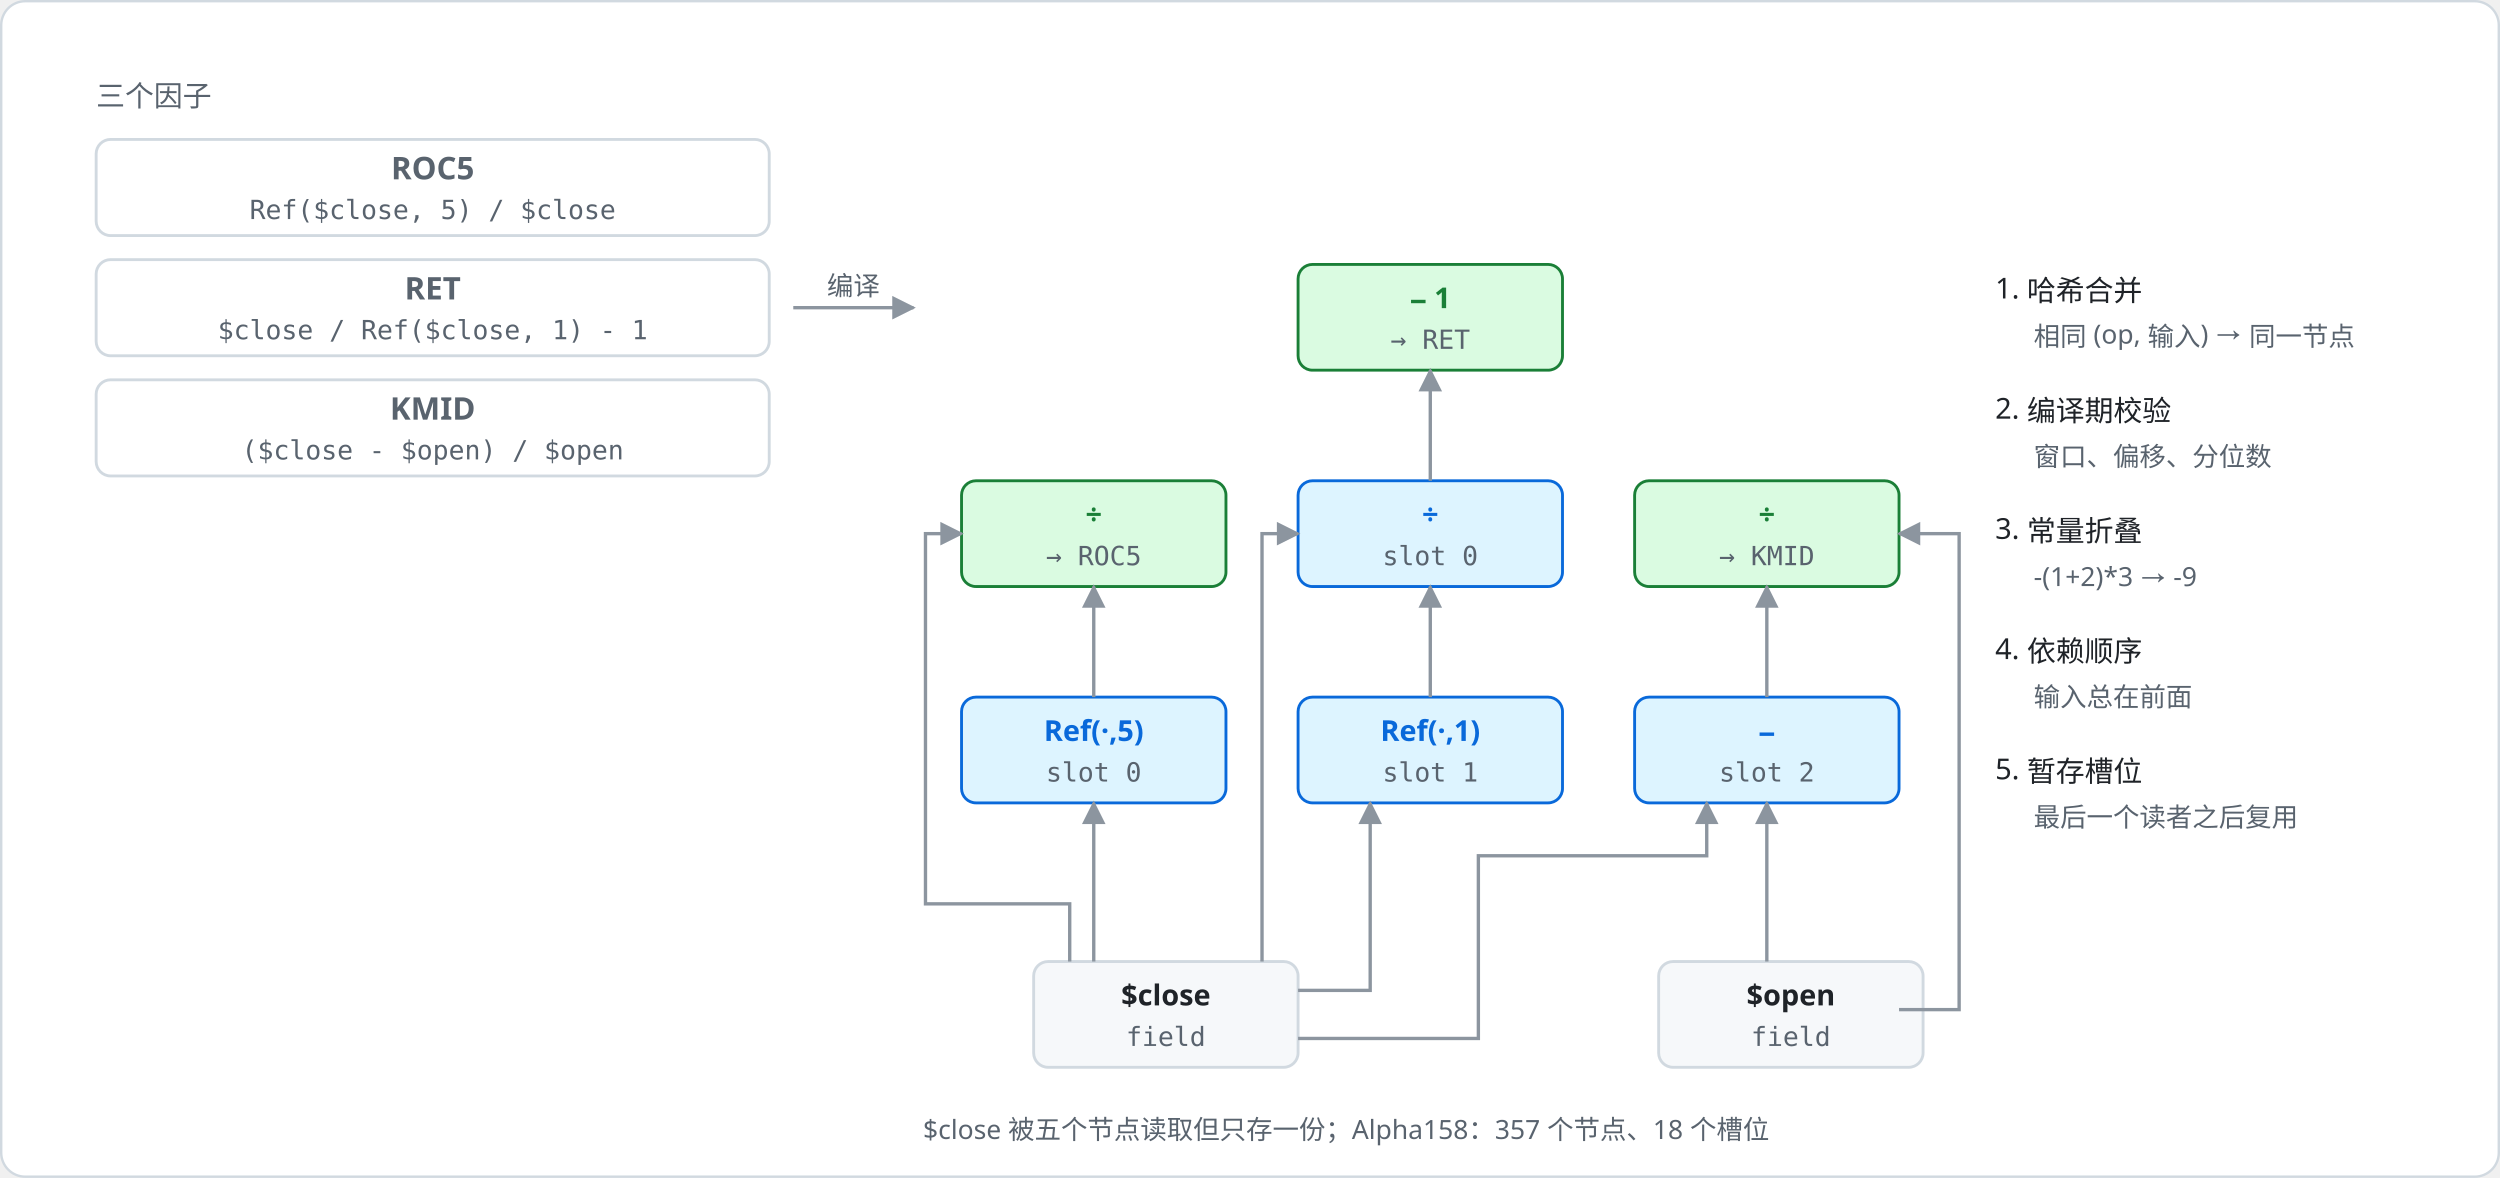
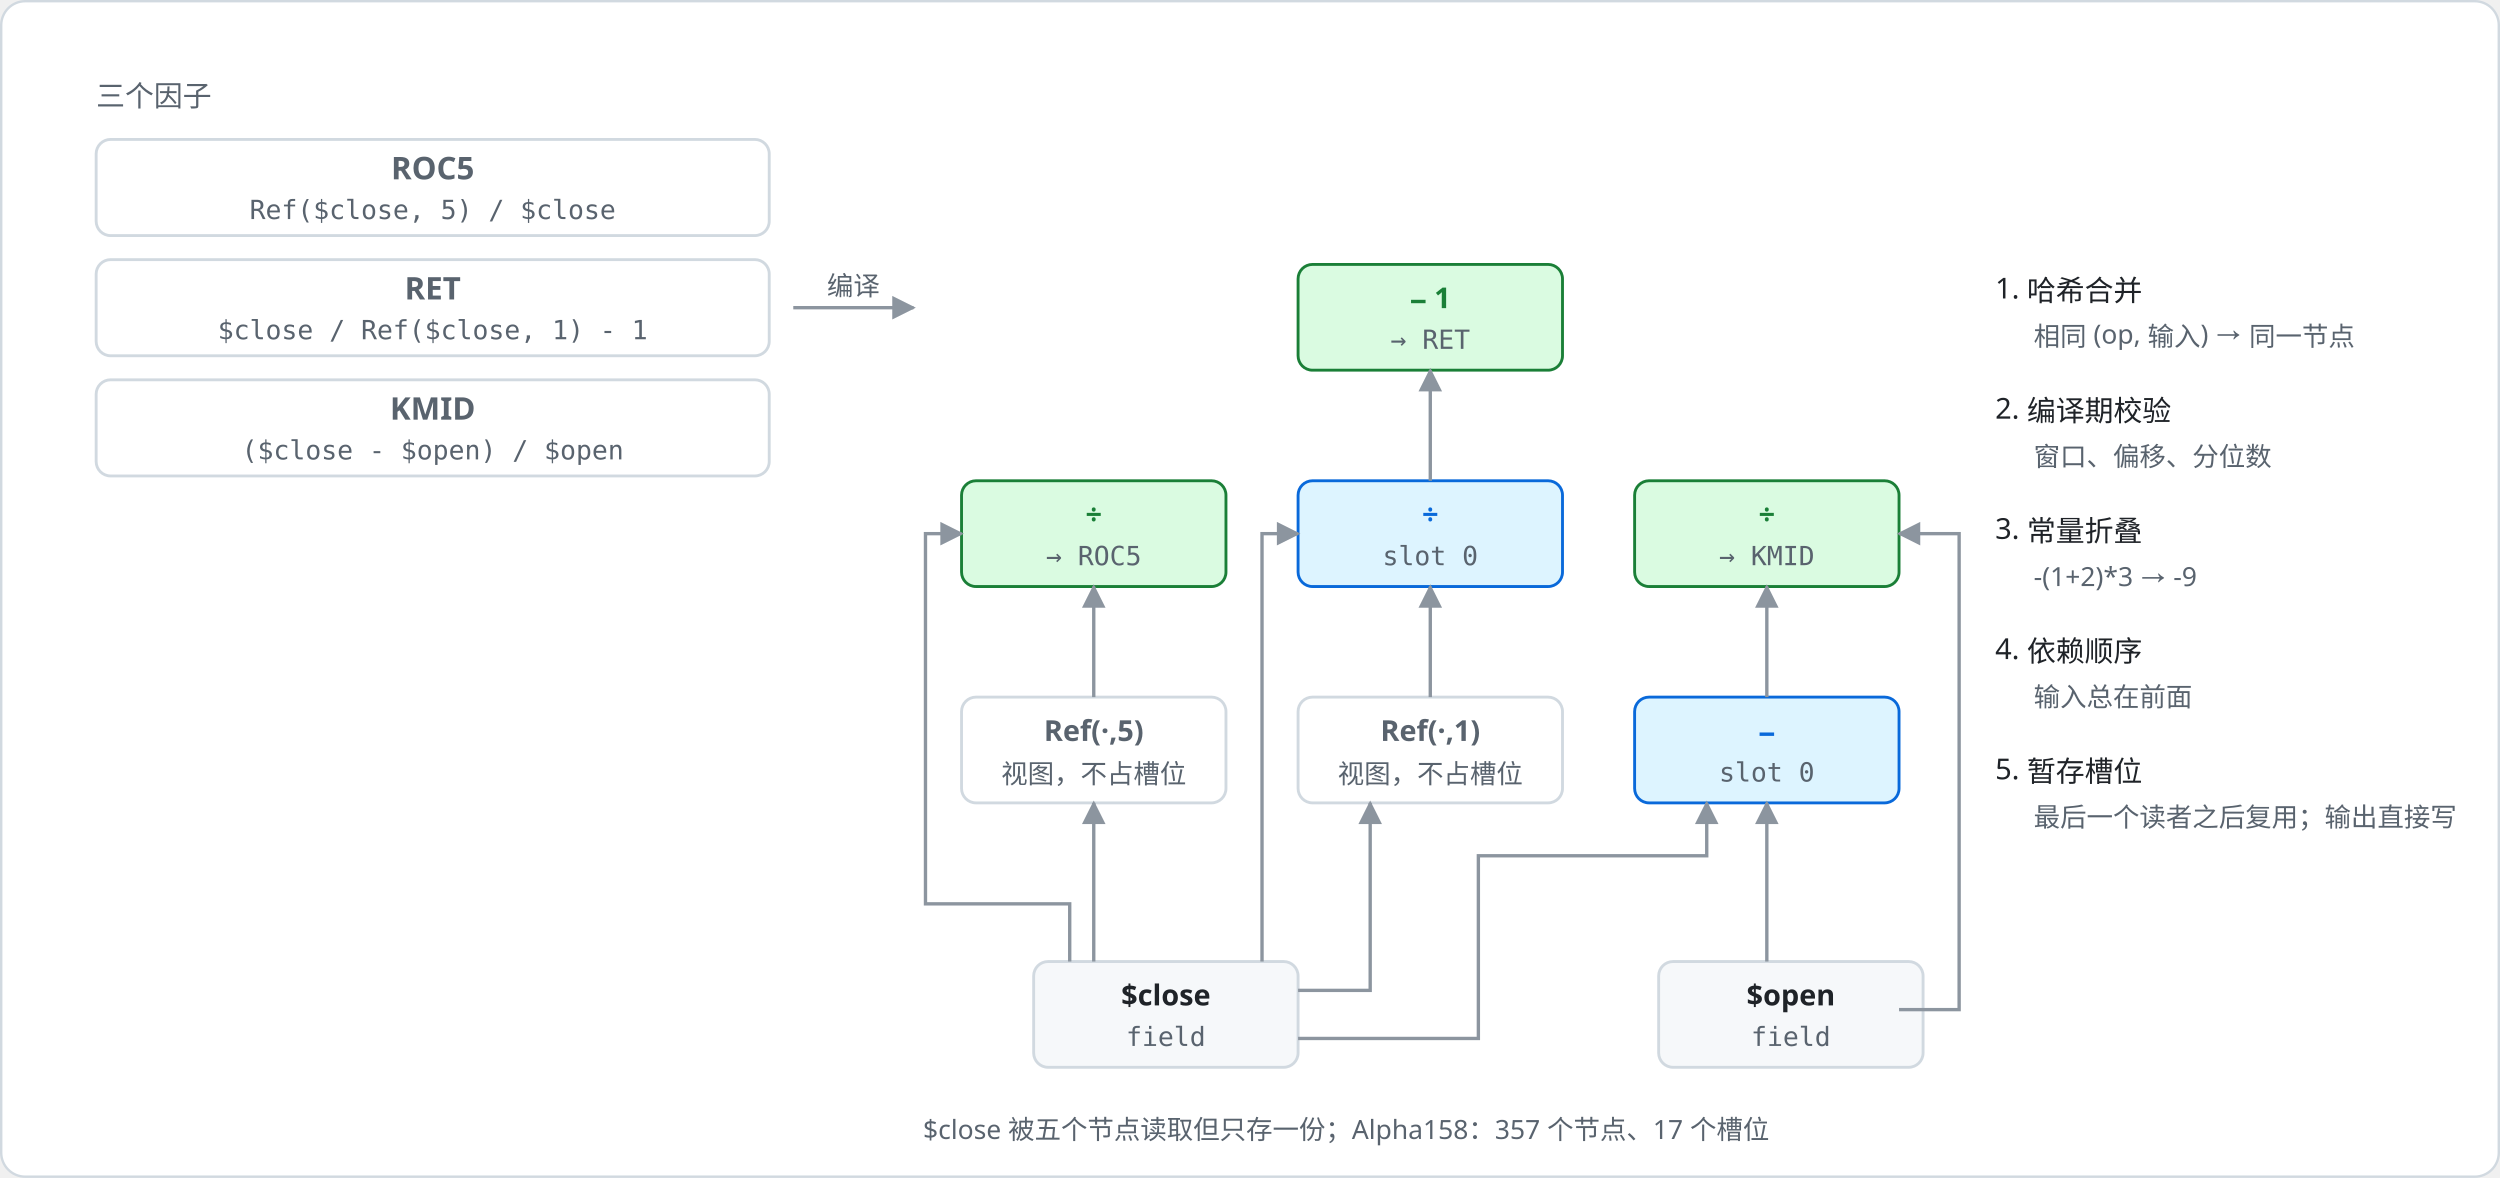
<svg xmlns="http://www.w3.org/2000/svg" viewBox="0 0 1040 490" width="1040" height="490" role="img" aria-label="把因子集编译成一张去重后的依赖图">
  <defs>
    <marker id="arrow" viewBox="0 0 10 10" refX="9" refY="5" markerWidth="7" markerHeight="7" orient="auto-start-reverse">
      <path d="M0,0 L10,5 L0,10 z" fill="#8c959f" />
    </marker>
  </defs>
  <rect x="0.5" y="0.5" width="1039" height="489" rx="10" fill="#ffffff" stroke="#d1d9e0" />
  <text x="40.0" y="40.0" font-family="-apple-system, BlinkMacSystemFont, 'Segoe UI', 'Noto Sans', Helvetica, Arial, 'PingFang SC', 'Hiragino Sans GB', 'Microsoft YaHei', 'Noto Sans CJK SC', sans-serif" font-size="12" fill="#59636e" text-anchor="start" font-weight="normal" dominant-baseline="middle">三个因子</text>
  <rect x="40.0" y="58.0" width="280.0" height="40.0" rx="6" fill="#ffffff" stroke="#d1d9e0" stroke-width="1.2" />
  <text x="180.0" y="70.0" font-family="-apple-system, BlinkMacSystemFont, 'Segoe UI', 'Noto Sans', Helvetica, Arial, 'PingFang SC', 'Hiragino Sans GB', 'Microsoft YaHei', 'Noto Sans CJK SC', sans-serif" font-size="13" fill="#59636e" text-anchor="middle" font-weight="600" dominant-baseline="middle">ROC5</text>
  <text x="180.0" y="88.0" font-family="ui-monospace, SFMono-Regular, Menlo, Consolas, monospace" font-size="11" fill="#59636e" text-anchor="middle" font-weight="normal" dominant-baseline="middle">Ref($close, 5) / $close</text>
  <rect x="40.0" y="108.0" width="280.0" height="40.0" rx="6" fill="#ffffff" stroke="#d1d9e0" stroke-width="1.2" />
  <text x="180.0" y="120.0" font-family="-apple-system, BlinkMacSystemFont, 'Segoe UI', 'Noto Sans', Helvetica, Arial, 'PingFang SC', 'Hiragino Sans GB', 'Microsoft YaHei', 'Noto Sans CJK SC', sans-serif" font-size="13" fill="#59636e" text-anchor="middle" font-weight="600" dominant-baseline="middle">RET</text>
  <text x="180.0" y="138.0" font-family="ui-monospace, SFMono-Regular, Menlo, Consolas, monospace" font-size="11" fill="#59636e" text-anchor="middle" font-weight="normal" dominant-baseline="middle">$close / Ref($close, 1) - 1</text>
  <rect x="40.0" y="158.0" width="280.0" height="40.0" rx="6" fill="#ffffff" stroke="#d1d9e0" stroke-width="1.2" />
  <text x="180.0" y="170.0" font-family="-apple-system, BlinkMacSystemFont, 'Segoe UI', 'Noto Sans', Helvetica, Arial, 'PingFang SC', 'Hiragino Sans GB', 'Microsoft YaHei', 'Noto Sans CJK SC', sans-serif" font-size="13" fill="#59636e" text-anchor="middle" font-weight="600" dominant-baseline="middle">KMID</text>
  <text x="180.0" y="188.0" font-family="ui-monospace, SFMono-Regular, Menlo, Consolas, monospace" font-size="11" fill="#59636e" text-anchor="middle" font-weight="normal" dominant-baseline="middle">($close - $open) / $open</text>
  <line x1="330.0" y1="128.0" x2="380.0" y2="128.0" stroke="#8c959f" stroke-width="1.4" marker-end="url(#arrow)" />
  <text x="355.0" y="119.0" font-family="-apple-system, BlinkMacSystemFont, 'Segoe UI', 'Noto Sans', Helvetica, Arial, 'PingFang SC', 'Hiragino Sans GB', 'Microsoft YaHei', 'Noto Sans CJK SC', sans-serif" font-size="11" fill="#59636e" text-anchor="middle" font-weight="normal" dominant-baseline="middle">编译</text>
  <rect x="430.0" y="400.0" width="110.0" height="44.0" rx="6" fill="#f6f8fa" stroke="#d1d9e0" stroke-width="1.2" />
  <text x="485.0" y="414.0" font-family="-apple-system, BlinkMacSystemFont, 'Segoe UI', 'Noto Sans', Helvetica, Arial, 'PingFang SC', 'Hiragino Sans GB', 'Microsoft YaHei', 'Noto Sans CJK SC', sans-serif" font-size="12" fill="#1f2328" text-anchor="middle" font-weight="600" dominant-baseline="middle">$close</text>
  <text x="485.0" y="432.0" font-family="ui-monospace, SFMono-Regular, Menlo, Consolas, monospace" font-size="11" fill="#59636e" text-anchor="middle" font-weight="normal" dominant-baseline="middle">field</text>
  <rect x="690.0" y="400.0" width="110.0" height="44.0" rx="6" fill="#f6f8fa" stroke="#d1d9e0" stroke-width="1.2" />
  <text x="745.0" y="414.0" font-family="-apple-system, BlinkMacSystemFont, 'Segoe UI', 'Noto Sans', Helvetica, Arial, 'PingFang SC', 'Hiragino Sans GB', 'Microsoft YaHei', 'Noto Sans CJK SC', sans-serif" font-size="12" fill="#1f2328" text-anchor="middle" font-weight="600" dominant-baseline="middle">$open</text>
  <text x="745.0" y="432.0" font-family="ui-monospace, SFMono-Regular, Menlo, Consolas, monospace" font-size="11" fill="#59636e" text-anchor="middle" font-weight="normal" dominant-baseline="middle">field</text>
-   <rect x="400.0" y="290.0" width="110.0" height="44.0" rx="6" fill="#ddf4ff" stroke="#0969da" stroke-width="1.2" />
-   <text x="455.0" y="304.0" font-family="-apple-system, BlinkMacSystemFont, 'Segoe UI', 'Noto Sans', Helvetica, Arial, 'PingFang SC', 'Hiragino Sans GB', 'Microsoft YaHei', 'Noto Sans CJK SC', sans-serif" font-size="12" fill="#0969da" text-anchor="middle" font-weight="600" dominant-baseline="middle">Ref(·,5)</text>
-   <text x="455.0" y="322.0" font-family="ui-monospace, SFMono-Regular, Menlo, Consolas, monospace" font-size="11" fill="#59636e" text-anchor="middle" font-weight="normal" dominant-baseline="middle">slot 0</text>
-   <rect x="540.0" y="290.0" width="110.0" height="44.0" rx="6" fill="#ddf4ff" stroke="#0969da" stroke-width="1.2" />
-   <text x="595.0" y="304.0" font-family="-apple-system, BlinkMacSystemFont, 'Segoe UI', 'Noto Sans', Helvetica, Arial, 'PingFang SC', 'Hiragino Sans GB', 'Microsoft YaHei', 'Noto Sans CJK SC', sans-serif" font-size="12" fill="#0969da" text-anchor="middle" font-weight="600" dominant-baseline="middle">Ref(·,1)</text>
-   <text x="595.0" y="322.0" font-family="ui-monospace, SFMono-Regular, Menlo, Consolas, monospace" font-size="11" fill="#59636e" text-anchor="middle" font-weight="normal" dominant-baseline="middle">slot 1</text>
+   <rect x="400.0" y="290.0" width="110.0" height="44.0" rx="6" fill="#ffffff" stroke="#d1d9e0" stroke-width="1.2" />
+   <text x="455.0" y="304.0" font-family="-apple-system, BlinkMacSystemFont, 'Segoe UI', 'Noto Sans', Helvetica, Arial, 'PingFang SC', 'Hiragino Sans GB', 'Microsoft YaHei', 'Noto Sans CJK SC', sans-serif" font-size="12" fill="#59636e" text-anchor="middle" font-weight="600" dominant-baseline="middle">Ref(·,5)</text>
+   <text x="455.0" y="322.0" font-family="-apple-system, BlinkMacSystemFont, 'Segoe UI', 'Noto Sans', Helvetica, Arial, 'PingFang SC', 'Hiragino Sans GB', 'Microsoft YaHei', 'Noto Sans CJK SC', sans-serif" font-size="11" fill="#59636e" text-anchor="middle" font-weight="normal" dominant-baseline="middle">视图，不占槽位</text>
+   <rect x="540.0" y="290.0" width="110.0" height="44.0" rx="6" fill="#ffffff" stroke="#d1d9e0" stroke-width="1.2" />
+   <text x="595.0" y="304.0" font-family="-apple-system, BlinkMacSystemFont, 'Segoe UI', 'Noto Sans', Helvetica, Arial, 'PingFang SC', 'Hiragino Sans GB', 'Microsoft YaHei', 'Noto Sans CJK SC', sans-serif" font-size="12" fill="#59636e" text-anchor="middle" font-weight="600" dominant-baseline="middle">Ref(·,1)</text>
+   <text x="595.0" y="322.0" font-family="-apple-system, BlinkMacSystemFont, 'Segoe UI', 'Noto Sans', Helvetica, Arial, 'PingFang SC', 'Hiragino Sans GB', 'Microsoft YaHei', 'Noto Sans CJK SC', sans-serif" font-size="11" fill="#59636e" text-anchor="middle" font-weight="normal" dominant-baseline="middle">视图，不占槽位</text>
  <rect x="680.0" y="290.0" width="110.0" height="44.0" rx="6" fill="#ddf4ff" stroke="#0969da" stroke-width="1.2" />
  <text x="735.0" y="304.0" font-family="-apple-system, BlinkMacSystemFont, 'Segoe UI', 'Noto Sans', Helvetica, Arial, 'PingFang SC', 'Hiragino Sans GB', 'Microsoft YaHei', 'Noto Sans CJK SC', sans-serif" font-size="12" fill="#0969da" text-anchor="middle" font-weight="600" dominant-baseline="middle">−</text>
-   <text x="735.0" y="322.0" font-family="ui-monospace, SFMono-Regular, Menlo, Consolas, monospace" font-size="11" fill="#59636e" text-anchor="middle" font-weight="normal" dominant-baseline="middle">slot 2</text>
+   <text x="735.0" y="322.0" font-family="ui-monospace, SFMono-Regular, Menlo, Consolas, monospace" font-size="11" fill="#59636e" text-anchor="middle" font-weight="normal" dominant-baseline="middle">slot 0</text>
  <rect x="400.0" y="200.0" width="110.0" height="44.0" rx="6" fill="#dafbe1" stroke="#1a7f37" stroke-width="1.2" />
  <text x="455.0" y="214.0" font-family="-apple-system, BlinkMacSystemFont, 'Segoe UI', 'Noto Sans', Helvetica, Arial, 'PingFang SC', 'Hiragino Sans GB', 'Microsoft YaHei', 'Noto Sans CJK SC', sans-serif" font-size="12" fill="#1a7f37" text-anchor="middle" font-weight="600" dominant-baseline="middle">÷</text>
  <text x="455.0" y="232.0" font-family="ui-monospace, SFMono-Regular, Menlo, Consolas, monospace" font-size="11" fill="#59636e" text-anchor="middle" font-weight="normal" dominant-baseline="middle">→ ROC5</text>
  <rect x="540.0" y="200.0" width="110.0" height="44.0" rx="6" fill="#ddf4ff" stroke="#0969da" stroke-width="1.2" />
  <text x="595.0" y="214.0" font-family="-apple-system, BlinkMacSystemFont, 'Segoe UI', 'Noto Sans', Helvetica, Arial, 'PingFang SC', 'Hiragino Sans GB', 'Microsoft YaHei', 'Noto Sans CJK SC', sans-serif" font-size="12" fill="#0969da" text-anchor="middle" font-weight="600" dominant-baseline="middle">÷</text>
  <text x="595.0" y="232.0" font-family="ui-monospace, SFMono-Regular, Menlo, Consolas, monospace" font-size="11" fill="#59636e" text-anchor="middle" font-weight="normal" dominant-baseline="middle">slot 0</text>
  <rect x="540.0" y="110.0" width="110.0" height="44.0" rx="6" fill="#dafbe1" stroke="#1a7f37" stroke-width="1.2" />
  <text x="595.0" y="124.0" font-family="-apple-system, BlinkMacSystemFont, 'Segoe UI', 'Noto Sans', Helvetica, Arial, 'PingFang SC', 'Hiragino Sans GB', 'Microsoft YaHei', 'Noto Sans CJK SC', sans-serif" font-size="12" fill="#1a7f37" text-anchor="middle" font-weight="600" dominant-baseline="middle">− 1</text>
  <text x="595.0" y="142.0" font-family="ui-monospace, SFMono-Regular, Menlo, Consolas, monospace" font-size="11" fill="#59636e" text-anchor="middle" font-weight="normal" dominant-baseline="middle">→ RET</text>
  <rect x="680.0" y="200.0" width="110.0" height="44.0" rx="6" fill="#dafbe1" stroke="#1a7f37" stroke-width="1.2" />
  <text x="735.0" y="214.0" font-family="-apple-system, BlinkMacSystemFont, 'Segoe UI', 'Noto Sans', Helvetica, Arial, 'PingFang SC', 'Hiragino Sans GB', 'Microsoft YaHei', 'Noto Sans CJK SC', sans-serif" font-size="12" fill="#1a7f37" text-anchor="middle" font-weight="600" dominant-baseline="middle">÷</text>
  <text x="735.0" y="232.0" font-family="ui-monospace, SFMono-Regular, Menlo, Consolas, monospace" font-size="11" fill="#59636e" text-anchor="middle" font-weight="normal" dominant-baseline="middle">→ KMID</text>
  <line x1="455.0" y1="400.0" x2="455.0" y2="334.0" stroke="#8c959f" stroke-width="1.4" marker-end="url(#arrow)" />
  <line x1="735.0" y1="400.0" x2="735.0" y2="334.0" stroke="#8c959f" stroke-width="1.4" marker-end="url(#arrow)" />
  <line x1="455.0" y1="290.0" x2="455.0" y2="244.0" stroke="#8c959f" stroke-width="1.4" marker-end="url(#arrow)" />
  <line x1="595.0" y1="290.0" x2="595.0" y2="244.0" stroke="#8c959f" stroke-width="1.4" marker-end="url(#arrow)" />
  <line x1="595.0" y1="200.0" x2="595.0" y2="154.0" stroke="#8c959f" stroke-width="1.4" marker-end="url(#arrow)" />
  <line x1="735.0" y1="290.0" x2="735.0" y2="244.0" stroke="#8c959f" stroke-width="1.4" marker-end="url(#arrow)" />
  <path d="M445,400 V376 H385 V222.0 H400" fill="none" stroke="#8c959f" stroke-width="1.4" marker-end="url(#arrow)" />
  <path d="M525,400 V222.0 H540" fill="none" stroke="#8c959f" stroke-width="1.4" marker-end="url(#arrow)" />
  <path d="M540,412 H570 V334" fill="none" stroke="#8c959f" stroke-width="1.4" marker-end="url(#arrow)" />
  <path d="M540,432 H615 V356 H710 V334" fill="none" stroke="#8c959f" stroke-width="1.4" marker-end="url(#arrow)" />
  <path d="M790,420 H815 V222.0 H790" fill="none" stroke="#8c959f" stroke-width="1.4" marker-end="url(#arrow)" />
  <text x="830.0" y="120.0" font-family="-apple-system, BlinkMacSystemFont, 'Segoe UI', 'Noto Sans', Helvetica, Arial, 'PingFang SC', 'Hiragino Sans GB', 'Microsoft YaHei', 'Noto Sans CJK SC', sans-serif" font-size="12" fill="#1f2328" text-anchor="start" font-weight="normal" dominant-baseline="middle">1. 哈希合并</text>
  <text x="846.0" y="140.0" font-family="-apple-system, BlinkMacSystemFont, 'Segoe UI', 'Noto Sans', Helvetica, Arial, 'PingFang SC', 'Hiragino Sans GB', 'Microsoft YaHei', 'Noto Sans CJK SC', sans-serif" font-size="11" fill="#59636e" text-anchor="start" font-weight="normal" dominant-baseline="middle">相同 (op, 输入) → 同一节点</text>
  <text x="830.0" y="170.0" font-family="-apple-system, BlinkMacSystemFont, 'Segoe UI', 'Noto Sans', Helvetica, Arial, 'PingFang SC', 'Hiragino Sans GB', 'Microsoft YaHei', 'Noto Sans CJK SC', sans-serif" font-size="12" fill="#1f2328" text-anchor="start" font-weight="normal" dominant-baseline="middle">2. 编译期校验</text>
  <text x="846.0" y="190.0" font-family="-apple-system, BlinkMacSystemFont, 'Segoe UI', 'Noto Sans', Helvetica, Arial, 'PingFang SC', 'Hiragino Sans GB', 'Microsoft YaHei', 'Noto Sans CJK SC', sans-serif" font-size="11" fill="#59636e" text-anchor="start" font-weight="normal" dominant-baseline="middle">窗口、偏移、分位数</text>
  <text x="830.0" y="220.0" font-family="-apple-system, BlinkMacSystemFont, 'Segoe UI', 'Noto Sans', Helvetica, Arial, 'PingFang SC', 'Hiragino Sans GB', 'Microsoft YaHei', 'Noto Sans CJK SC', sans-serif" font-size="12" fill="#1f2328" text-anchor="start" font-weight="normal" dominant-baseline="middle">3. 常量折叠</text>
  <text x="846.0" y="240.0" font-family="-apple-system, BlinkMacSystemFont, 'Segoe UI', 'Noto Sans', Helvetica, Arial, 'PingFang SC', 'Hiragino Sans GB', 'Microsoft YaHei', 'Noto Sans CJK SC', sans-serif" font-size="11" fill="#59636e" text-anchor="start" font-weight="normal" dominant-baseline="middle">-(1+2)*3 → -9</text>
  <text x="830.0" y="270.0" font-family="-apple-system, BlinkMacSystemFont, 'Segoe UI', 'Noto Sans', Helvetica, Arial, 'PingFang SC', 'Hiragino Sans GB', 'Microsoft YaHei', 'Noto Sans CJK SC', sans-serif" font-size="12" fill="#1f2328" text-anchor="start" font-weight="normal" dominant-baseline="middle">4. 依赖顺序</text>
  <text x="846.0" y="290.0" font-family="-apple-system, BlinkMacSystemFont, 'Segoe UI', 'Noto Sans', Helvetica, Arial, 'PingFang SC', 'Hiragino Sans GB', 'Microsoft YaHei', 'Noto Sans CJK SC', sans-serif" font-size="11" fill="#59636e" text-anchor="start" font-weight="normal" dominant-baseline="middle">输入总在前面</text>
  <text x="830.0" y="320.0" font-family="-apple-system, BlinkMacSystemFont, 'Segoe UI', 'Noto Sans', Helvetica, Arial, 'PingFang SC', 'Hiragino Sans GB', 'Microsoft YaHei', 'Noto Sans CJK SC', sans-serif" font-size="12" fill="#1f2328" text-anchor="start" font-weight="normal" dominant-baseline="middle">5. 暂存槽位</text>
-   <text x="846.0" y="340.0" font-family="-apple-system, BlinkMacSystemFont, 'Segoe UI', 'Noto Sans', Helvetica, Arial, 'PingFang SC', 'Hiragino Sans GB', 'Microsoft YaHei', 'Noto Sans CJK SC', sans-serif" font-size="11" fill="#59636e" text-anchor="start" font-weight="normal" dominant-baseline="middle">最后一个读者之后复用</text>
-   <text x="560.0" y="470.0" font-family="-apple-system, BlinkMacSystemFont, 'Segoe UI', 'Noto Sans', Helvetica, Arial, 'PingFang SC', 'Hiragino Sans GB', 'Microsoft YaHei', 'Noto Sans CJK SC', sans-serif" font-size="11" fill="#59636e" text-anchor="middle" font-weight="normal" dominant-baseline="middle">$close 被五个节点读取但只存一份；Alpha158：357 个节点、18 个槽位</text>
+   <text x="846.0" y="340.0" font-family="-apple-system, BlinkMacSystemFont, 'Segoe UI', 'Noto Sans', Helvetica, Arial, 'PingFang SC', 'Hiragino Sans GB', 'Microsoft YaHei', 'Noto Sans CJK SC', sans-serif" font-size="11" fill="#59636e" text-anchor="start" font-weight="normal" dominant-baseline="middle">最后一个读者之后复用；输出直接写</text>
+   <text x="560.0" y="470.0" font-family="-apple-system, BlinkMacSystemFont, 'Segoe UI', 'Noto Sans', Helvetica, Arial, 'PingFang SC', 'Hiragino Sans GB', 'Microsoft YaHei', 'Noto Sans CJK SC', sans-serif" font-size="11" fill="#59636e" text-anchor="middle" font-weight="normal" dominant-baseline="middle">$close 被五个节点读取但只存一份；Alpha158：357 个节点、17 个槽位</text>
</svg>
